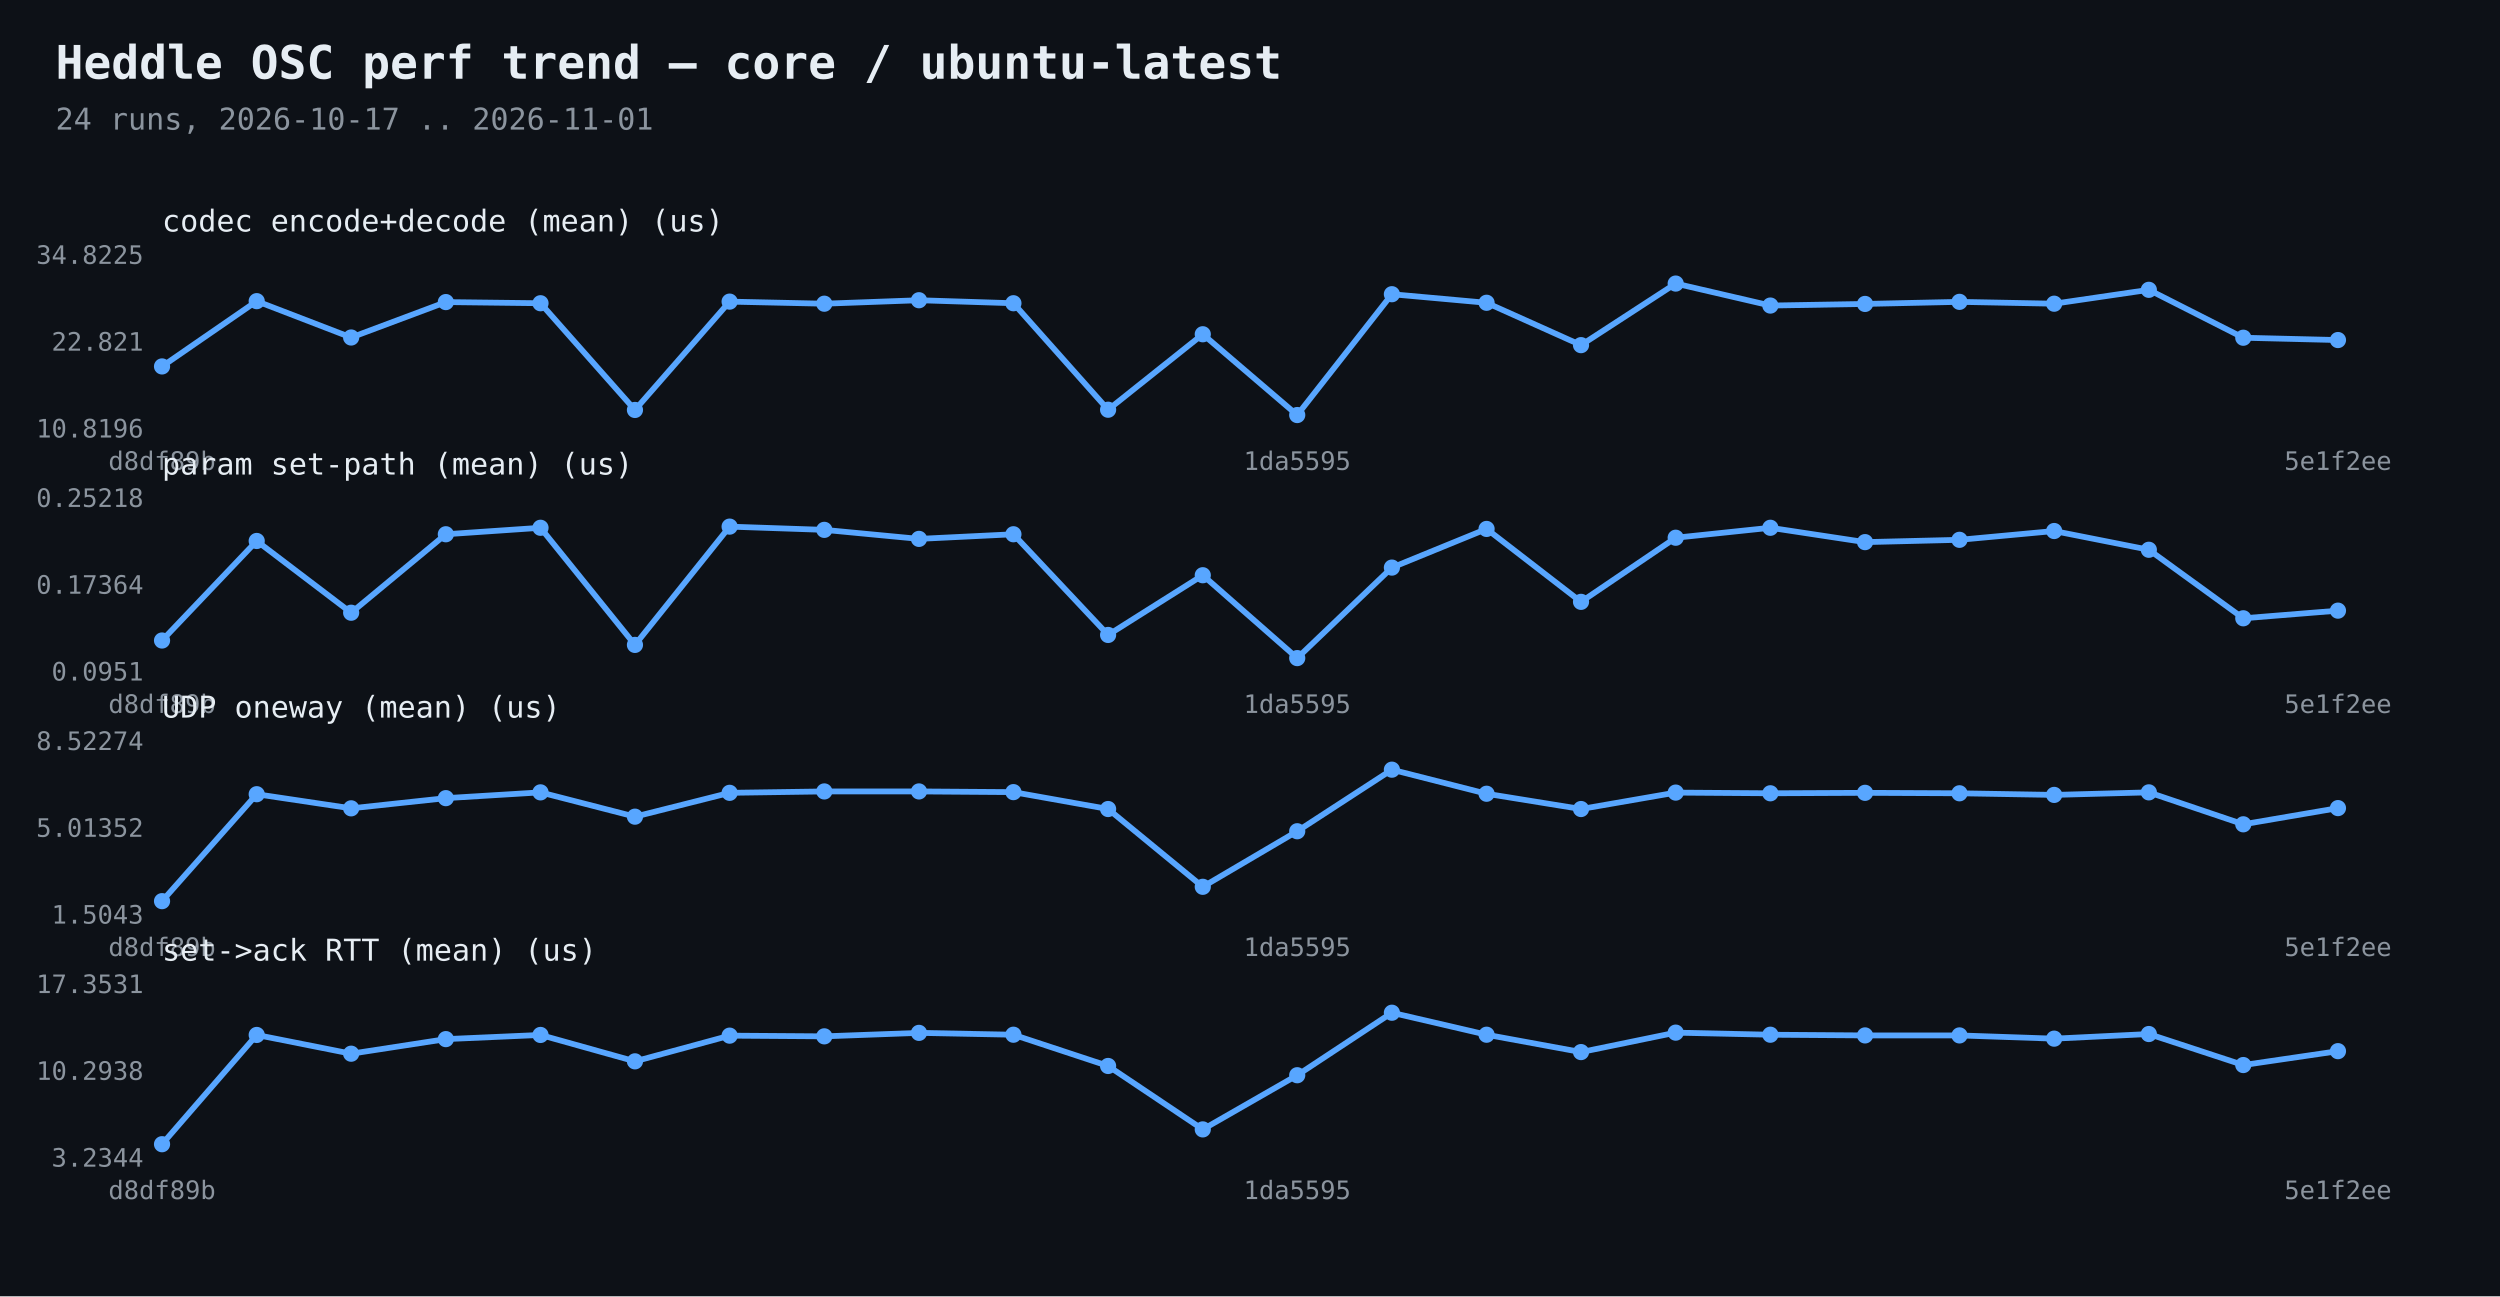
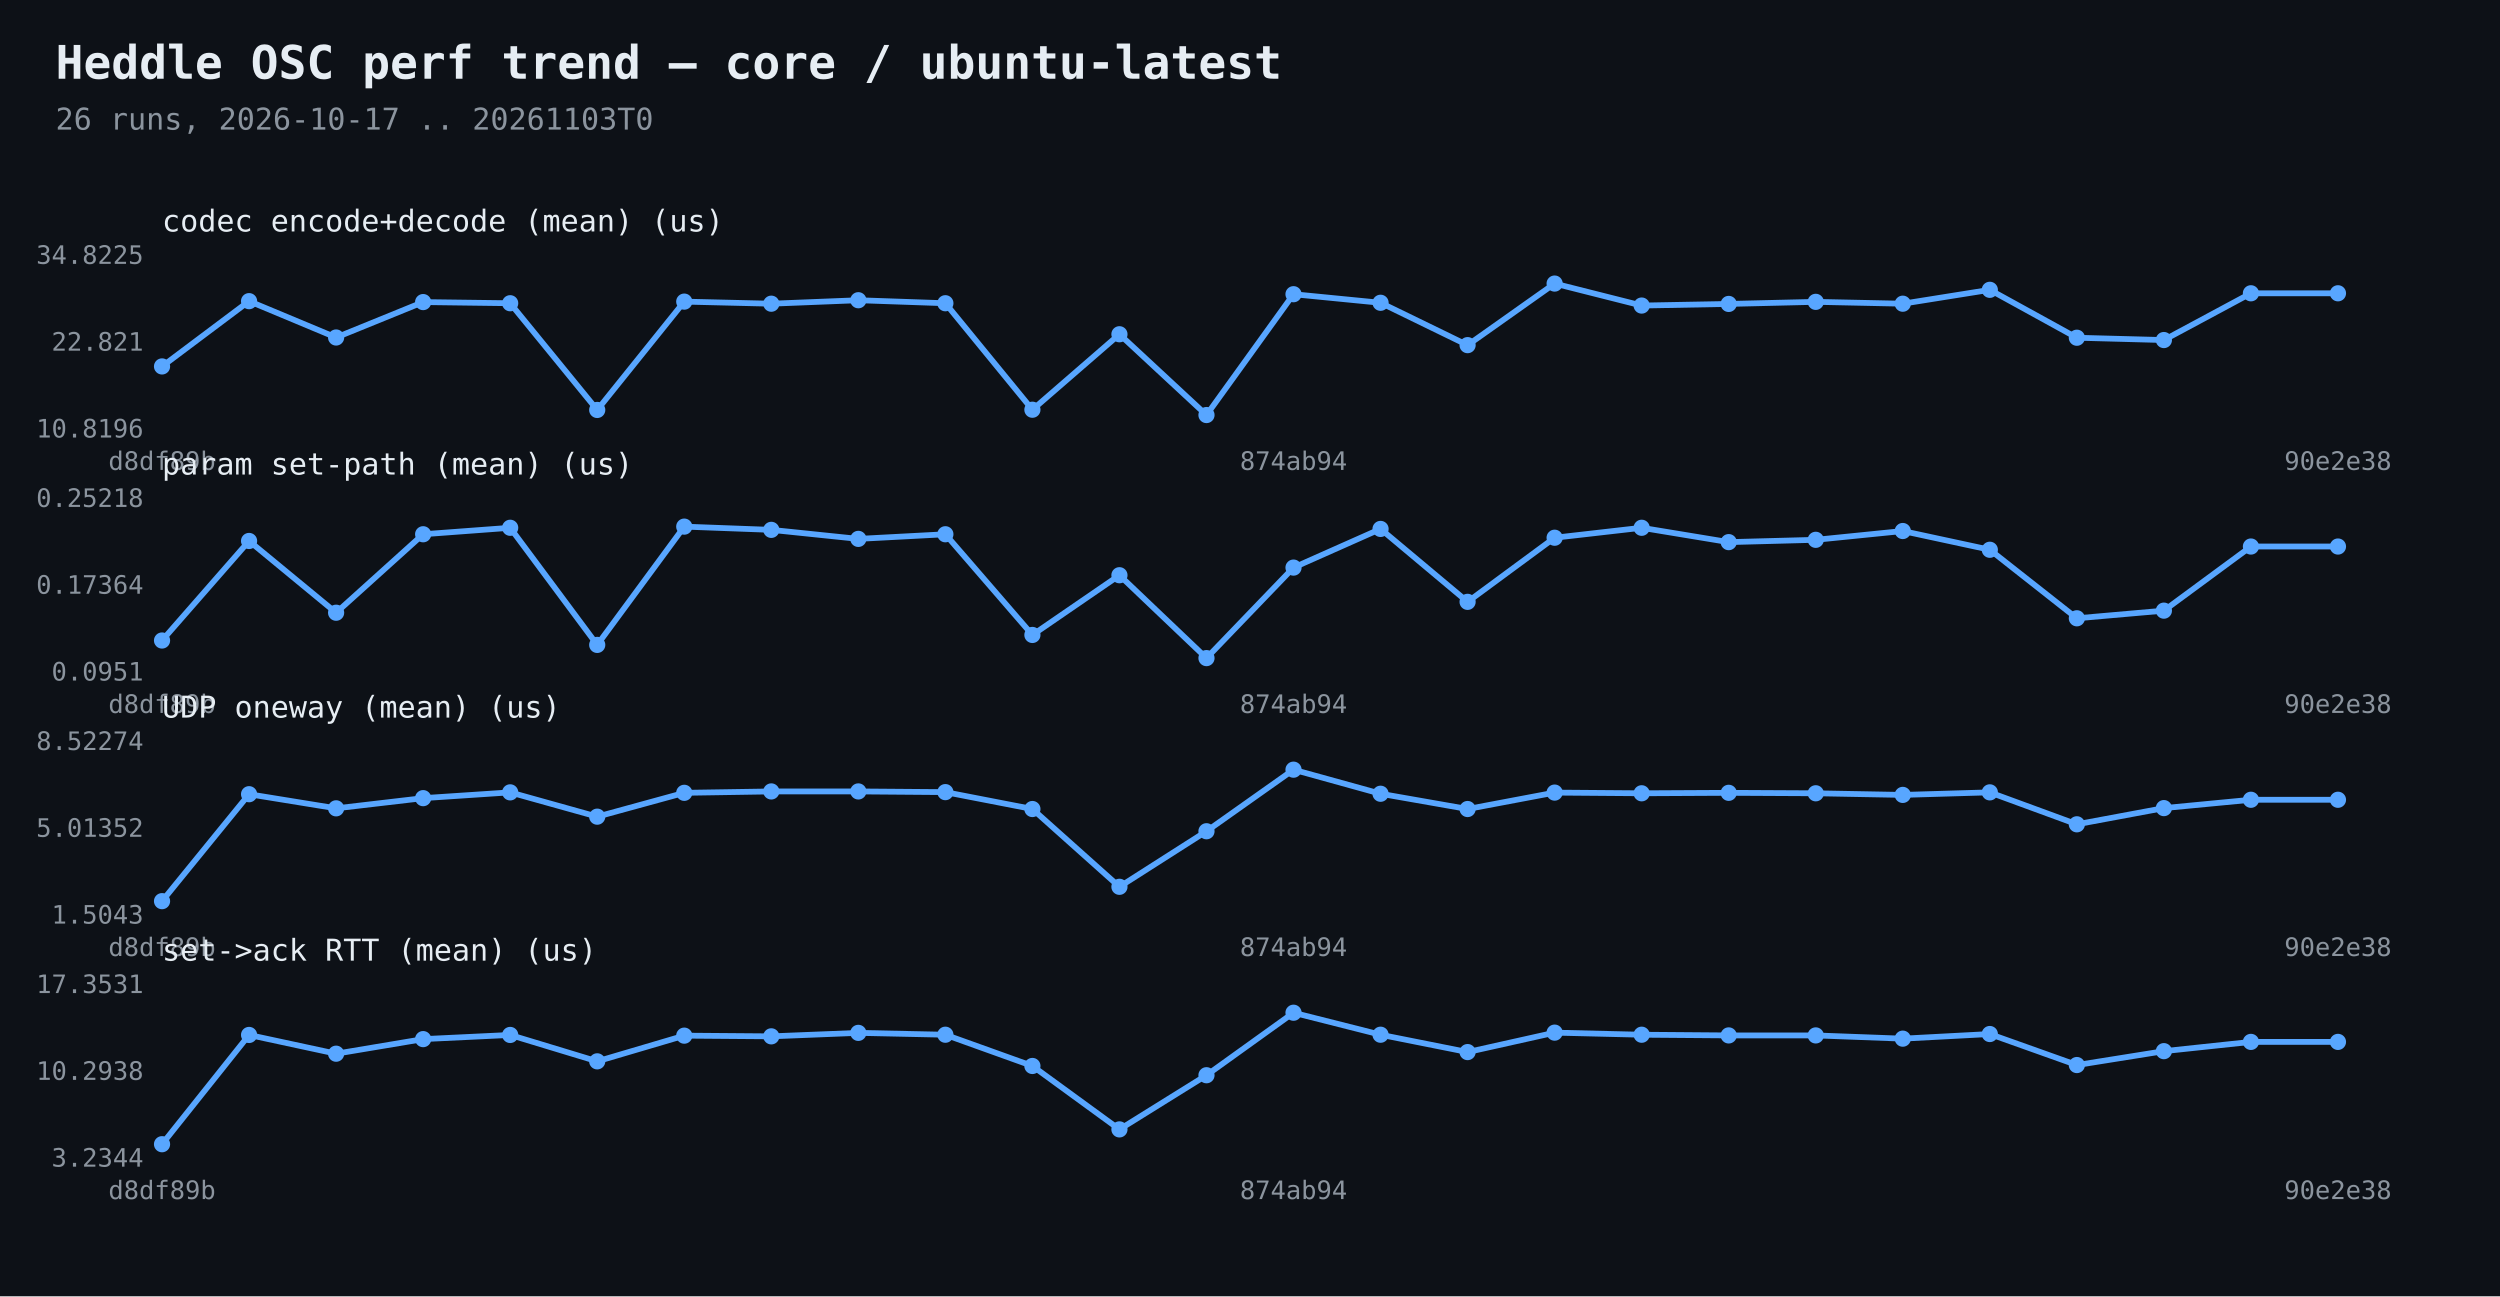
<svg xmlns="http://www.w3.org/2000/svg" width="1080" height="560" viewBox="0 0 1080 560">
  <rect width="1080" height="560" fill="#0d1117" />
  <text x="24" y="34" fill="#e6edf3" font-family="Consolas,monospace" font-size="20" font-weight="bold">Heddle OSC perf trend — core / ubuntu-latest</text>
-   <text x="24" y="56" fill="#8b949e" font-family="Consolas,monospace" font-size="13">24 runs, 2026-10-17 .. 2026-11-01</text>
-   <polyline points="70.0,158.3 110.9,130.1 151.7,145.8 192.6,130.5 233.5,131.0 274.3,177.1 315.2,130.3 356.1,131.2 397.0,129.7 437.8,131.0 478.7,177.0 519.6,144.4 560.4,179.3 601.3,127.1 642.2,130.8 683.0,149.1 723.9,122.5 764.8,132.0 805.7,131.3 846.5,130.4 887.4,131.2 928.3,125.2 969.1,145.9 1010.0,146.9" fill="none" stroke="#58a6ff" stroke-width="2.5" />
+   <text x="24" y="56" fill="#8b949e" font-family="Consolas,monospace" font-size="13">26 runs, 2026-10-17 .. 20261103T0</text>
+   <polyline points="70.0,158.3 107.6,130.1 145.2,145.8 182.8,130.5 220.4,131.0 258.0,177.1 295.6,130.3 333.2,131.2 370.8,129.7 408.4,131.0 446.0,177.0 483.6,144.4 521.2,179.3 558.8,127.1 596.4,130.8 634.0,149.1 671.6,122.5 709.2,132.0 746.8,131.3 784.4,130.4 822.0,131.2 859.6,125.2 897.2,145.9 934.8,146.9 972.4,126.7 1010.0,126.7" fill="none" stroke="#58a6ff" stroke-width="2.5" />
  <circle cx="70.0" cy="158.3" r="3.5" fill="#58a6ff" />
-   <circle cx="110.9" cy="130.1" r="3.5" fill="#58a6ff" />
-   <circle cx="151.7" cy="145.8" r="3.5" fill="#58a6ff" />
-   <circle cx="192.6" cy="130.5" r="3.5" fill="#58a6ff" />
-   <circle cx="233.5" cy="131.0" r="3.5" fill="#58a6ff" />
-   <circle cx="274.3" cy="177.1" r="3.5" fill="#58a6ff" />
-   <circle cx="315.2" cy="130.3" r="3.5" fill="#58a6ff" />
-   <circle cx="356.1" cy="131.2" r="3.5" fill="#58a6ff" />
-   <circle cx="397.0" cy="129.7" r="3.5" fill="#58a6ff" />
-   <circle cx="437.8" cy="131.0" r="3.5" fill="#58a6ff" />
-   <circle cx="478.7" cy="177.0" r="3.5" fill="#58a6ff" />
-   <circle cx="519.6" cy="144.4" r="3.5" fill="#58a6ff" />
-   <circle cx="560.4" cy="179.3" r="3.5" fill="#58a6ff" />
-   <circle cx="601.3" cy="127.1" r="3.5" fill="#58a6ff" />
-   <circle cx="642.2" cy="130.8" r="3.5" fill="#58a6ff" />
-   <circle cx="683.0" cy="149.1" r="3.5" fill="#58a6ff" />
-   <circle cx="723.9" cy="122.5" r="3.5" fill="#58a6ff" />
-   <circle cx="764.8" cy="132.0" r="3.5" fill="#58a6ff" />
-   <circle cx="805.7" cy="131.3" r="3.5" fill="#58a6ff" />
-   <circle cx="846.5" cy="130.4" r="3.5" fill="#58a6ff" />
-   <circle cx="887.4" cy="131.2" r="3.5" fill="#58a6ff" />
-   <circle cx="928.3" cy="125.2" r="3.5" fill="#58a6ff" />
-   <circle cx="969.1" cy="145.9" r="3.5" fill="#58a6ff" />
-   <circle cx="1010.0" cy="146.9" r="3.5" fill="#58a6ff" />
+   <circle cx="107.6" cy="130.1" r="3.5" fill="#58a6ff" />
+   <circle cx="145.2" cy="145.8" r="3.5" fill="#58a6ff" />
+   <circle cx="182.8" cy="130.5" r="3.5" fill="#58a6ff" />
+   <circle cx="220.4" cy="131.0" r="3.5" fill="#58a6ff" />
+   <circle cx="258.0" cy="177.1" r="3.5" fill="#58a6ff" />
+   <circle cx="295.6" cy="130.3" r="3.5" fill="#58a6ff" />
+   <circle cx="333.2" cy="131.2" r="3.5" fill="#58a6ff" />
+   <circle cx="370.8" cy="129.7" r="3.5" fill="#58a6ff" />
+   <circle cx="408.4" cy="131.0" r="3.5" fill="#58a6ff" />
+   <circle cx="446.0" cy="177.0" r="3.5" fill="#58a6ff" />
+   <circle cx="483.6" cy="144.4" r="3.5" fill="#58a6ff" />
+   <circle cx="521.2" cy="179.3" r="3.5" fill="#58a6ff" />
+   <circle cx="558.8" cy="127.1" r="3.5" fill="#58a6ff" />
+   <circle cx="596.4" cy="130.8" r="3.5" fill="#58a6ff" />
+   <circle cx="634.0" cy="149.1" r="3.5" fill="#58a6ff" />
+   <circle cx="671.6" cy="122.5" r="3.5" fill="#58a6ff" />
+   <circle cx="709.2" cy="132.0" r="3.5" fill="#58a6ff" />
+   <circle cx="746.8" cy="131.3" r="3.5" fill="#58a6ff" />
+   <circle cx="784.4" cy="130.4" r="3.5" fill="#58a6ff" />
+   <circle cx="822.0" cy="131.2" r="3.5" fill="#58a6ff" />
+   <circle cx="859.6" cy="125.2" r="3.5" fill="#58a6ff" />
+   <circle cx="897.2" cy="145.9" r="3.5" fill="#58a6ff" />
+   <circle cx="934.8" cy="146.9" r="3.5" fill="#58a6ff" />
+   <circle cx="972.4" cy="126.7" r="3.5" fill="#58a6ff" />
+   <circle cx="1010.0" cy="126.7" r="3.5" fill="#58a6ff" />
  <text x="62" y="189.0" fill="#8b949e" font-family="Consolas,monospace" font-size="11" text-anchor="end">10.8196</text>
  <text x="62" y="151.5" fill="#8b949e" font-family="Consolas,monospace" font-size="11" text-anchor="end">22.821</text>
  <text x="62" y="114.0" fill="#8b949e" font-family="Consolas,monospace" font-size="11" text-anchor="end">34.8225</text>
  <text x="70.0" y="203" fill="#8b949e" font-family="Consolas,monospace" font-size="11" text-anchor="middle">d8df89b</text>
-   <text x="560.4" y="203" fill="#8b949e" font-family="Consolas,monospace" font-size="11" text-anchor="middle">1da5595</text>
-   <text x="1010.0" y="203" fill="#8b949e" font-family="Consolas,monospace" font-size="11" text-anchor="middle">5e1f2ee</text>
+   <text x="558.8" y="203" fill="#8b949e" font-family="Consolas,monospace" font-size="11" text-anchor="middle">874ab94</text>
+   <text x="1010.0" y="203" fill="#8b949e" font-family="Consolas,monospace" font-size="11" text-anchor="middle">90e2e38</text>
  <text x="70" y="100" fill="#e6edf3" font-family="Consolas,monospace" font-size="13">codec encode+decode (mean)  (us)</text>
-   <polyline points="70.0,276.7 110.9,233.7 151.7,264.7 192.6,230.8 233.5,228.0 274.3,278.6 315.2,227.5 356.1,228.9 397.0,232.8 437.8,230.8 478.7,274.3 519.6,248.5 560.4,284.3 601.3,245.2 642.2,228.5 683.0,260.0 723.9,232.3 764.8,228.0 805.7,234.2 846.5,233.2 887.4,229.4 928.3,237.5 969.1,267.1 1010.0,263.8" fill="none" stroke="#58a6ff" stroke-width="2.5" />
+   <polyline points="70.0,276.7 107.6,233.7 145.2,264.7 182.8,230.8 220.4,228.0 258.0,278.6 295.6,227.5 333.2,228.9 370.8,232.8 408.4,230.8 446.0,274.3 483.6,248.5 521.2,284.3 558.8,245.2 596.4,228.5 634.0,260.0 671.6,232.3 709.2,228.0 746.8,234.2 784.4,233.2 822.0,229.4 859.6,237.5 897.2,267.1 934.8,263.8 972.4,236.1 1010.0,236.1" fill="none" stroke="#58a6ff" stroke-width="2.5" />
  <circle cx="70.0" cy="276.7" r="3.5" fill="#58a6ff" />
-   <circle cx="110.9" cy="233.7" r="3.5" fill="#58a6ff" />
-   <circle cx="151.7" cy="264.7" r="3.5" fill="#58a6ff" />
-   <circle cx="192.6" cy="230.8" r="3.5" fill="#58a6ff" />
-   <circle cx="233.5" cy="228.0" r="3.5" fill="#58a6ff" />
-   <circle cx="274.3" cy="278.6" r="3.5" fill="#58a6ff" />
-   <circle cx="315.2" cy="227.5" r="3.5" fill="#58a6ff" />
-   <circle cx="356.1" cy="228.9" r="3.5" fill="#58a6ff" />
-   <circle cx="397.0" cy="232.8" r="3.5" fill="#58a6ff" />
-   <circle cx="437.8" cy="230.8" r="3.5" fill="#58a6ff" />
-   <circle cx="478.7" cy="274.3" r="3.5" fill="#58a6ff" />
-   <circle cx="519.6" cy="248.5" r="3.5" fill="#58a6ff" />
-   <circle cx="560.4" cy="284.3" r="3.5" fill="#58a6ff" />
-   <circle cx="601.3" cy="245.2" r="3.5" fill="#58a6ff" />
-   <circle cx="642.2" cy="228.5" r="3.5" fill="#58a6ff" />
-   <circle cx="683.0" cy="260.0" r="3.5" fill="#58a6ff" />
-   <circle cx="723.9" cy="232.3" r="3.5" fill="#58a6ff" />
-   <circle cx="764.8" cy="228.0" r="3.5" fill="#58a6ff" />
-   <circle cx="805.7" cy="234.2" r="3.5" fill="#58a6ff" />
-   <circle cx="846.5" cy="233.2" r="3.5" fill="#58a6ff" />
-   <circle cx="887.4" cy="229.4" r="3.5" fill="#58a6ff" />
-   <circle cx="928.3" cy="237.5" r="3.5" fill="#58a6ff" />
-   <circle cx="969.1" cy="267.1" r="3.5" fill="#58a6ff" />
-   <circle cx="1010.0" cy="263.8" r="3.5" fill="#58a6ff" />
+   <circle cx="107.6" cy="233.7" r="3.5" fill="#58a6ff" />
+   <circle cx="145.2" cy="264.7" r="3.5" fill="#58a6ff" />
+   <circle cx="182.8" cy="230.8" r="3.5" fill="#58a6ff" />
+   <circle cx="220.4" cy="228.0" r="3.5" fill="#58a6ff" />
+   <circle cx="258.0" cy="278.6" r="3.5" fill="#58a6ff" />
+   <circle cx="295.6" cy="227.5" r="3.5" fill="#58a6ff" />
+   <circle cx="333.2" cy="228.9" r="3.5" fill="#58a6ff" />
+   <circle cx="370.8" cy="232.8" r="3.5" fill="#58a6ff" />
+   <circle cx="408.4" cy="230.8" r="3.5" fill="#58a6ff" />
+   <circle cx="446.0" cy="274.3" r="3.5" fill="#58a6ff" />
+   <circle cx="483.6" cy="248.5" r="3.5" fill="#58a6ff" />
+   <circle cx="521.2" cy="284.3" r="3.5" fill="#58a6ff" />
+   <circle cx="558.8" cy="245.2" r="3.5" fill="#58a6ff" />
+   <circle cx="596.4" cy="228.5" r="3.5" fill="#58a6ff" />
+   <circle cx="634.0" cy="260.0" r="3.5" fill="#58a6ff" />
+   <circle cx="671.6" cy="232.3" r="3.5" fill="#58a6ff" />
+   <circle cx="709.2" cy="228.0" r="3.5" fill="#58a6ff" />
+   <circle cx="746.8" cy="234.2" r="3.5" fill="#58a6ff" />
+   <circle cx="784.4" cy="233.2" r="3.5" fill="#58a6ff" />
+   <circle cx="822.0" cy="229.4" r="3.5" fill="#58a6ff" />
+   <circle cx="859.6" cy="237.5" r="3.5" fill="#58a6ff" />
+   <circle cx="897.2" cy="267.1" r="3.5" fill="#58a6ff" />
+   <circle cx="934.8" cy="263.8" r="3.5" fill="#58a6ff" />
+   <circle cx="972.4" cy="236.1" r="3.5" fill="#58a6ff" />
+   <circle cx="1010.0" cy="236.1" r="3.5" fill="#58a6ff" />
  <text x="62" y="294.0" fill="#8b949e" font-family="Consolas,monospace" font-size="11" text-anchor="end">0.0951</text>
  <text x="62" y="256.5" fill="#8b949e" font-family="Consolas,monospace" font-size="11" text-anchor="end">0.17364</text>
  <text x="62" y="219.0" fill="#8b949e" font-family="Consolas,monospace" font-size="11" text-anchor="end">0.25218</text>
  <text x="70.0" y="308" fill="#8b949e" font-family="Consolas,monospace" font-size="11" text-anchor="middle">d8df89b</text>
-   <text x="560.4" y="308" fill="#8b949e" font-family="Consolas,monospace" font-size="11" text-anchor="middle">1da5595</text>
-   <text x="1010.0" y="308" fill="#8b949e" font-family="Consolas,monospace" font-size="11" text-anchor="middle">5e1f2ee</text>
+   <text x="558.8" y="308" fill="#8b949e" font-family="Consolas,monospace" font-size="11" text-anchor="middle">874ab94</text>
+   <text x="1010.0" y="308" fill="#8b949e" font-family="Consolas,monospace" font-size="11" text-anchor="middle">90e2e38</text>
  <text x="70" y="205" fill="#e6edf3" font-family="Consolas,monospace" font-size="13">param set-path (mean)  (us)</text>
-   <polyline points="70.0,389.3 110.9,343.1 151.7,349.2 192.6,344.8 233.5,342.3 274.3,352.8 315.2,342.5 356.1,341.9 397.0,341.9 437.8,342.2 478.7,349.5 519.6,383.1 560.4,359.1 601.3,332.5 642.2,342.9 683.0,349.5 723.9,342.4 764.8,342.7 805.7,342.5 846.5,342.7 887.4,343.4 928.3,342.3 969.1,356.1 1010.0,349.1" fill="none" stroke="#58a6ff" stroke-width="2.5" />
+   <polyline points="70.0,389.3 107.6,343.1 145.2,349.2 182.8,344.8 220.4,342.3 258.0,352.8 295.6,342.5 333.2,341.9 370.8,341.9 408.4,342.2 446.0,349.5 483.6,383.1 521.2,359.1 558.8,332.5 596.4,342.9 634.0,349.5 671.6,342.4 709.2,342.7 746.8,342.5 784.4,342.7 822.0,343.4 859.6,342.3 897.2,356.1 934.8,349.1 972.4,345.5 1010.0,345.5" fill="none" stroke="#58a6ff" stroke-width="2.5" />
  <circle cx="70.0" cy="389.3" r="3.5" fill="#58a6ff" />
-   <circle cx="110.9" cy="343.1" r="3.5" fill="#58a6ff" />
-   <circle cx="151.7" cy="349.2" r="3.5" fill="#58a6ff" />
-   <circle cx="192.6" cy="344.8" r="3.5" fill="#58a6ff" />
-   <circle cx="233.5" cy="342.3" r="3.5" fill="#58a6ff" />
-   <circle cx="274.3" cy="352.8" r="3.5" fill="#58a6ff" />
-   <circle cx="315.2" cy="342.5" r="3.5" fill="#58a6ff" />
-   <circle cx="356.1" cy="341.9" r="3.5" fill="#58a6ff" />
-   <circle cx="397.0" cy="341.9" r="3.5" fill="#58a6ff" />
-   <circle cx="437.8" cy="342.2" r="3.5" fill="#58a6ff" />
-   <circle cx="478.7" cy="349.5" r="3.5" fill="#58a6ff" />
-   <circle cx="519.6" cy="383.1" r="3.5" fill="#58a6ff" />
-   <circle cx="560.4" cy="359.1" r="3.5" fill="#58a6ff" />
-   <circle cx="601.3" cy="332.5" r="3.5" fill="#58a6ff" />
-   <circle cx="642.2" cy="342.9" r="3.5" fill="#58a6ff" />
-   <circle cx="683.0" cy="349.5" r="3.5" fill="#58a6ff" />
-   <circle cx="723.9" cy="342.4" r="3.5" fill="#58a6ff" />
-   <circle cx="764.8" cy="342.7" r="3.5" fill="#58a6ff" />
-   <circle cx="805.7" cy="342.5" r="3.5" fill="#58a6ff" />
-   <circle cx="846.5" cy="342.7" r="3.5" fill="#58a6ff" />
-   <circle cx="887.4" cy="343.4" r="3.5" fill="#58a6ff" />
-   <circle cx="928.3" cy="342.3" r="3.5" fill="#58a6ff" />
-   <circle cx="969.1" cy="356.1" r="3.5" fill="#58a6ff" />
-   <circle cx="1010.0" cy="349.1" r="3.5" fill="#58a6ff" />
+   <circle cx="107.6" cy="343.1" r="3.5" fill="#58a6ff" />
+   <circle cx="145.2" cy="349.2" r="3.5" fill="#58a6ff" />
+   <circle cx="182.8" cy="344.8" r="3.5" fill="#58a6ff" />
+   <circle cx="220.4" cy="342.3" r="3.5" fill="#58a6ff" />
+   <circle cx="258.0" cy="352.8" r="3.5" fill="#58a6ff" />
+   <circle cx="295.6" cy="342.5" r="3.5" fill="#58a6ff" />
+   <circle cx="333.2" cy="341.9" r="3.5" fill="#58a6ff" />
+   <circle cx="370.8" cy="341.9" r="3.5" fill="#58a6ff" />
+   <circle cx="408.4" cy="342.2" r="3.5" fill="#58a6ff" />
+   <circle cx="446.0" cy="349.5" r="3.5" fill="#58a6ff" />
+   <circle cx="483.6" cy="383.1" r="3.5" fill="#58a6ff" />
+   <circle cx="521.2" cy="359.1" r="3.5" fill="#58a6ff" />
+   <circle cx="558.8" cy="332.5" r="3.5" fill="#58a6ff" />
+   <circle cx="596.4" cy="342.9" r="3.5" fill="#58a6ff" />
+   <circle cx="634.0" cy="349.5" r="3.5" fill="#58a6ff" />
+   <circle cx="671.6" cy="342.4" r="3.5" fill="#58a6ff" />
+   <circle cx="709.2" cy="342.7" r="3.5" fill="#58a6ff" />
+   <circle cx="746.8" cy="342.5" r="3.5" fill="#58a6ff" />
+   <circle cx="784.4" cy="342.7" r="3.5" fill="#58a6ff" />
+   <circle cx="822.0" cy="343.4" r="3.5" fill="#58a6ff" />
+   <circle cx="859.6" cy="342.3" r="3.5" fill="#58a6ff" />
+   <circle cx="897.2" cy="356.1" r="3.5" fill="#58a6ff" />
+   <circle cx="934.8" cy="349.1" r="3.5" fill="#58a6ff" />
+   <circle cx="972.4" cy="345.5" r="3.5" fill="#58a6ff" />
+   <circle cx="1010.0" cy="345.5" r="3.5" fill="#58a6ff" />
  <text x="62" y="399.0" fill="#8b949e" font-family="Consolas,monospace" font-size="11" text-anchor="end">1.5043</text>
  <text x="62" y="361.5" fill="#8b949e" font-family="Consolas,monospace" font-size="11" text-anchor="end">5.01352</text>
  <text x="62" y="324.0" fill="#8b949e" font-family="Consolas,monospace" font-size="11" text-anchor="end">8.52274</text>
  <text x="70.0" y="413" fill="#8b949e" font-family="Consolas,monospace" font-size="11" text-anchor="middle">d8df89b</text>
-   <text x="560.4" y="413" fill="#8b949e" font-family="Consolas,monospace" font-size="11" text-anchor="middle">1da5595</text>
-   <text x="1010.0" y="413" fill="#8b949e" font-family="Consolas,monospace" font-size="11" text-anchor="middle">5e1f2ee</text>
+   <text x="558.8" y="413" fill="#8b949e" font-family="Consolas,monospace" font-size="11" text-anchor="middle">874ab94</text>
+   <text x="1010.0" y="413" fill="#8b949e" font-family="Consolas,monospace" font-size="11" text-anchor="middle">90e2e38</text>
  <text x="70" y="310" fill="#e6edf3" font-family="Consolas,monospace" font-size="13">UDP oneway (mean)  (us)</text>
-   <polyline points="70.0,494.3 110.9,447.1 151.7,455.2 192.6,448.9 233.5,447.1 274.3,458.5 315.2,447.4 356.1,447.7 397.0,446.2 437.8,447.0 478.7,460.5 519.6,487.9 560.4,464.5 601.3,437.5 642.2,447.0 683.0,454.5 723.9,446.1 764.8,447.0 805.7,447.3 846.5,447.3 887.4,448.7 928.3,446.7 969.1,460.1 1010.0,454.1" fill="none" stroke="#58a6ff" stroke-width="2.5" />
+   <polyline points="70.0,494.3 107.6,447.1 145.2,455.2 182.8,448.9 220.4,447.1 258.0,458.5 295.6,447.4 333.2,447.7 370.8,446.2 408.4,447.0 446.0,460.5 483.6,487.9 521.2,464.5 558.8,437.5 596.4,447.0 634.0,454.5 671.6,446.1 709.2,447.0 746.8,447.3 784.4,447.3 822.0,448.7 859.6,446.7 897.2,460.1 934.8,454.1 972.4,450.1 1010.0,450.1" fill="none" stroke="#58a6ff" stroke-width="2.5" />
  <circle cx="70.0" cy="494.3" r="3.5" fill="#58a6ff" />
-   <circle cx="110.9" cy="447.1" r="3.5" fill="#58a6ff" />
-   <circle cx="151.7" cy="455.2" r="3.5" fill="#58a6ff" />
-   <circle cx="192.6" cy="448.9" r="3.5" fill="#58a6ff" />
-   <circle cx="233.5" cy="447.1" r="3.5" fill="#58a6ff" />
-   <circle cx="274.3" cy="458.5" r="3.5" fill="#58a6ff" />
-   <circle cx="315.2" cy="447.4" r="3.5" fill="#58a6ff" />
-   <circle cx="356.1" cy="447.7" r="3.5" fill="#58a6ff" />
-   <circle cx="397.0" cy="446.2" r="3.5" fill="#58a6ff" />
-   <circle cx="437.8" cy="447.0" r="3.5" fill="#58a6ff" />
-   <circle cx="478.7" cy="460.5" r="3.5" fill="#58a6ff" />
-   <circle cx="519.6" cy="487.9" r="3.5" fill="#58a6ff" />
-   <circle cx="560.4" cy="464.5" r="3.5" fill="#58a6ff" />
-   <circle cx="601.3" cy="437.5" r="3.5" fill="#58a6ff" />
-   <circle cx="642.2" cy="447.0" r="3.5" fill="#58a6ff" />
-   <circle cx="683.0" cy="454.5" r="3.5" fill="#58a6ff" />
-   <circle cx="723.9" cy="446.1" r="3.5" fill="#58a6ff" />
-   <circle cx="764.8" cy="447.0" r="3.5" fill="#58a6ff" />
-   <circle cx="805.7" cy="447.3" r="3.5" fill="#58a6ff" />
-   <circle cx="846.5" cy="447.3" r="3.5" fill="#58a6ff" />
-   <circle cx="887.4" cy="448.7" r="3.5" fill="#58a6ff" />
-   <circle cx="928.3" cy="446.7" r="3.5" fill="#58a6ff" />
-   <circle cx="969.1" cy="460.1" r="3.5" fill="#58a6ff" />
-   <circle cx="1010.0" cy="454.1" r="3.5" fill="#58a6ff" />
+   <circle cx="107.6" cy="447.1" r="3.5" fill="#58a6ff" />
+   <circle cx="145.2" cy="455.2" r="3.5" fill="#58a6ff" />
+   <circle cx="182.8" cy="448.9" r="3.5" fill="#58a6ff" />
+   <circle cx="220.4" cy="447.1" r="3.5" fill="#58a6ff" />
+   <circle cx="258.0" cy="458.5" r="3.5" fill="#58a6ff" />
+   <circle cx="295.6" cy="447.4" r="3.5" fill="#58a6ff" />
+   <circle cx="333.2" cy="447.7" r="3.5" fill="#58a6ff" />
+   <circle cx="370.8" cy="446.2" r="3.5" fill="#58a6ff" />
+   <circle cx="408.4" cy="447.0" r="3.5" fill="#58a6ff" />
+   <circle cx="446.0" cy="460.5" r="3.5" fill="#58a6ff" />
+   <circle cx="483.6" cy="487.9" r="3.5" fill="#58a6ff" />
+   <circle cx="521.2" cy="464.5" r="3.5" fill="#58a6ff" />
+   <circle cx="558.8" cy="437.5" r="3.5" fill="#58a6ff" />
+   <circle cx="596.4" cy="447.0" r="3.5" fill="#58a6ff" />
+   <circle cx="634.0" cy="454.5" r="3.5" fill="#58a6ff" />
+   <circle cx="671.6" cy="446.1" r="3.5" fill="#58a6ff" />
+   <circle cx="709.2" cy="447.0" r="3.5" fill="#58a6ff" />
+   <circle cx="746.8" cy="447.3" r="3.5" fill="#58a6ff" />
+   <circle cx="784.4" cy="447.3" r="3.5" fill="#58a6ff" />
+   <circle cx="822.0" cy="448.7" r="3.5" fill="#58a6ff" />
+   <circle cx="859.6" cy="446.7" r="3.5" fill="#58a6ff" />
+   <circle cx="897.2" cy="460.1" r="3.5" fill="#58a6ff" />
+   <circle cx="934.8" cy="454.1" r="3.5" fill="#58a6ff" />
+   <circle cx="972.4" cy="450.1" r="3.5" fill="#58a6ff" />
+   <circle cx="1010.0" cy="450.1" r="3.5" fill="#58a6ff" />
  <text x="62" y="504.0" fill="#8b949e" font-family="Consolas,monospace" font-size="11" text-anchor="end">3.2344</text>
  <text x="62" y="466.5" fill="#8b949e" font-family="Consolas,monospace" font-size="11" text-anchor="end">10.2938</text>
  <text x="62" y="429.0" fill="#8b949e" font-family="Consolas,monospace" font-size="11" text-anchor="end">17.3531</text>
  <text x="70.0" y="518" fill="#8b949e" font-family="Consolas,monospace" font-size="11" text-anchor="middle">d8df89b</text>
-   <text x="560.4" y="518" fill="#8b949e" font-family="Consolas,monospace" font-size="11" text-anchor="middle">1da5595</text>
-   <text x="1010.0" y="518" fill="#8b949e" font-family="Consolas,monospace" font-size="11" text-anchor="middle">5e1f2ee</text>
+   <text x="558.8" y="518" fill="#8b949e" font-family="Consolas,monospace" font-size="11" text-anchor="middle">874ab94</text>
+   <text x="1010.0" y="518" fill="#8b949e" font-family="Consolas,monospace" font-size="11" text-anchor="middle">90e2e38</text>
  <text x="70" y="415" fill="#e6edf3" font-family="Consolas,monospace" font-size="13">set-&gt;ack RTT (mean)  (us)</text>
</svg>
